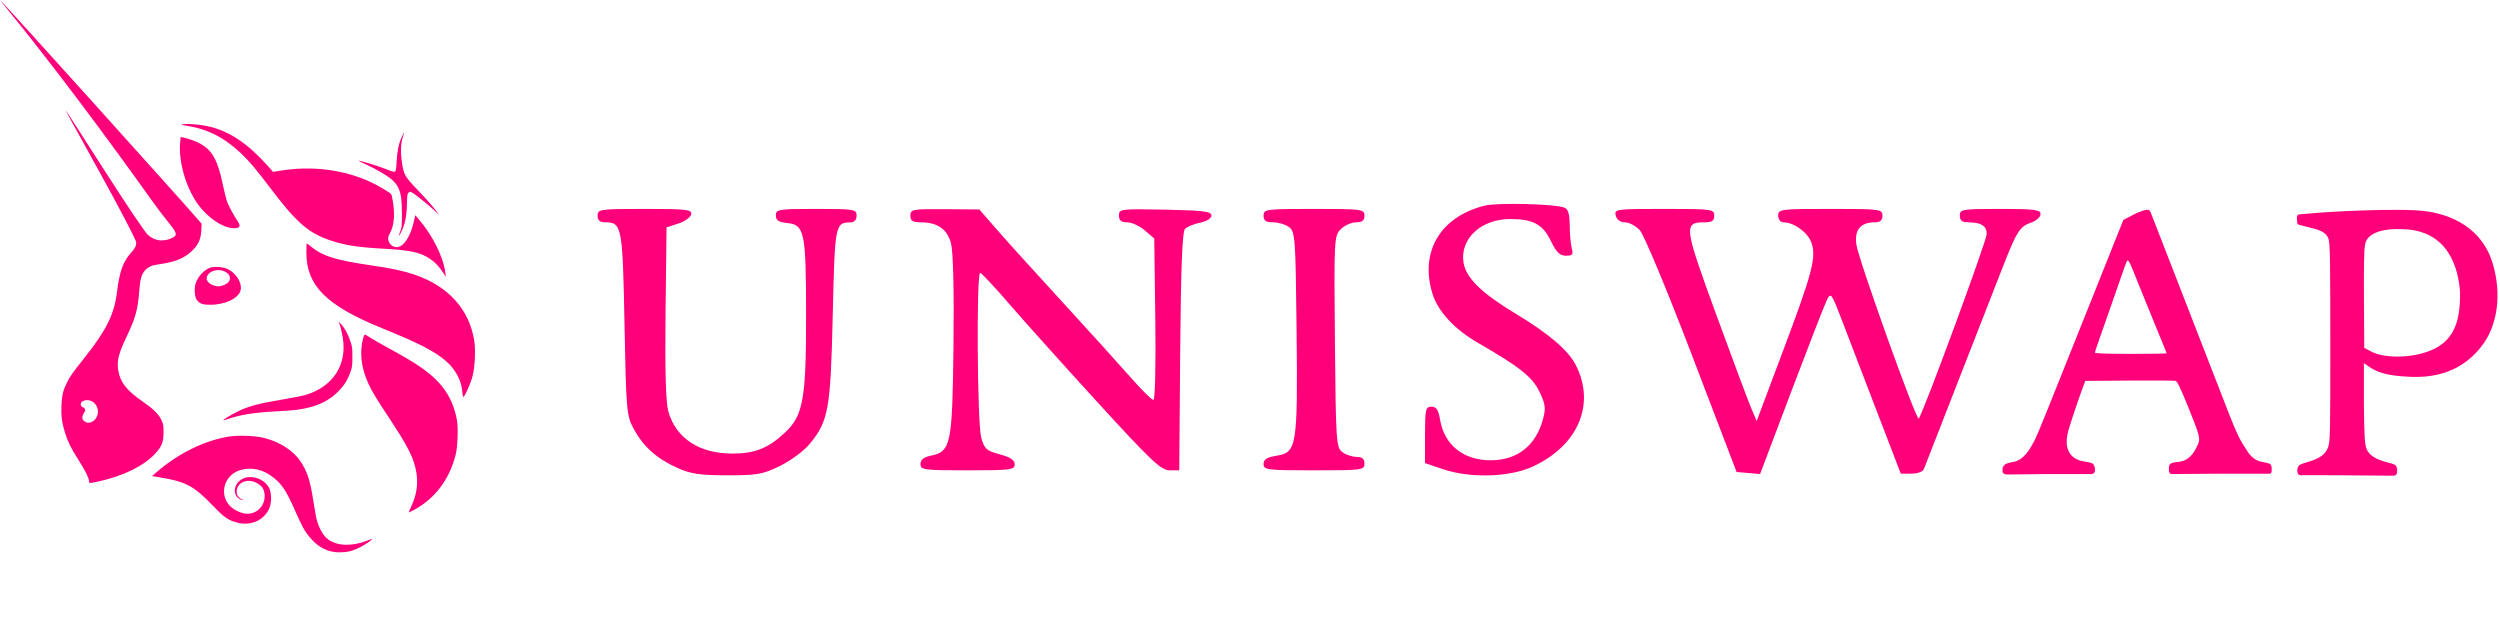
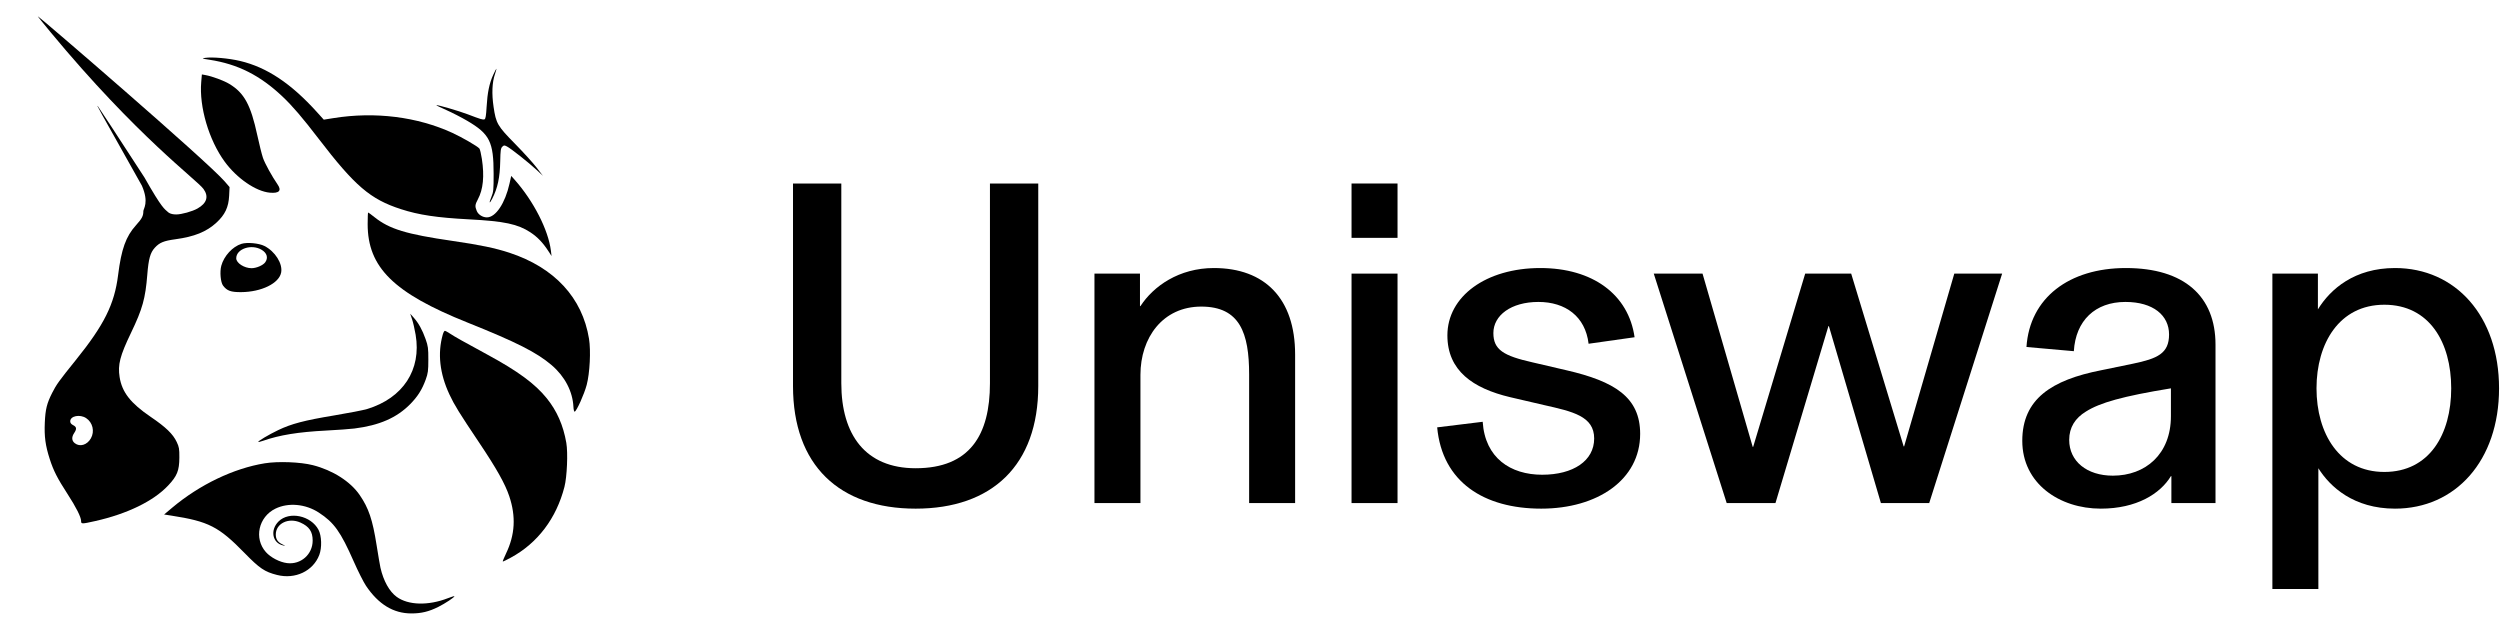
- <svg xmlns="http://www.w3.org/2000/svg" width="961" height="240" viewBox="0 0 961 240" fill="none">
-   <path fill-rule="evenodd" clip-rule="evenodd" d="M3.759 4.707C27.739 34.105 54.068 71.037 58.327 77.011C58.554 77.329 58.718 77.56 58.816 77.697C61.086 80.866 62.96 83.222 64.383 85.011L64.383 85.011L64.383 85.011C67.543 88.983 68.48 90.162 66.595 91.244C65.074 92.117 63.506 92.405 61.94 92.405C60.17 92.405 58.175 91.544 56.723 90.153C55.696 89.169 48.672 78.864 39.106 63.873C31.787 52.402 25.662 42.886 25.495 42.727C25.109 42.358 25.116 42.371 38.36 66.307C46.676 81.338 52.365 92.445 52.365 93.155C52.365 94.601 51.974 95.361 50.209 97.349C47.266 100.666 45.951 104.392 45.001 112.103C43.937 120.747 40.943 126.854 32.647 137.304C27.791 143.422 26.996 144.543 25.77 147.009C24.227 150.114 23.803 151.853 23.631 155.774C23.449 159.92 23.803 162.598 25.057 166.561C26.155 170.031 27.3 172.323 30.23 176.906C32.758 180.86 34.213 183.799 34.213 184.949C34.213 185.864 34.386 185.865 38.303 184.972C47.678 182.833 55.29 179.073 59.571 174.464C62.221 171.611 62.843 170.036 62.863 166.127C62.877 163.57 62.787 163.035 62.103 161.564C60.989 159.169 58.962 157.179 54.492 154.093C48.636 150.049 46.135 146.794 45.444 142.317C44.877 138.644 45.535 136.052 48.774 129.194C52.127 122.095 52.959 119.07 53.521 111.914C53.884 107.291 54.386 105.468 55.701 104.005C57.073 102.479 58.307 101.962 61.702 101.493C67.235 100.73 70.758 99.284 73.654 96.588C76.167 94.25 77.218 91.996 77.38 88.604L77.502 86.033L76.098 84.38C71.014 78.392 0.354 0 0.041 0C-0.026 0 1.647 2.118 3.759 4.707ZM37.068 160.465C38.217 158.408 37.606 155.765 35.683 154.473C33.866 153.253 31.044 153.828 31.044 155.418C31.044 155.903 31.31 156.256 31.908 156.568C32.916 157.092 32.99 157.681 32.197 158.885C31.393 160.105 31.458 161.177 32.379 161.905C33.864 163.08 35.967 162.434 37.068 160.465ZM71.669 48.325C69.401 47.969 69.305 47.927 70.373 47.762C72.418 47.444 77.249 47.877 80.577 48.676C88.348 50.542 95.419 55.322 102.967 63.81L104.972 66.066L107.841 65.6C119.926 63.638 132.22 65.197 142.503 69.995C145.332 71.315 149.792 73.943 150.349 74.618C150.526 74.833 150.853 76.219 151.073 77.697C151.837 82.811 151.455 86.73 149.906 89.658C149.064 91.251 149.017 91.756 149.583 93.12C150.035 94.208 151.296 95.013 152.545 95.011C155.1 95.008 157.85 90.835 159.125 85.03L159.631 82.724L160.634 83.871C166.134 90.166 170.455 98.751 171.197 104.861L171.39 106.454L170.466 105.006C168.874 102.514 167.276 100.817 165.228 99.449C161.538 96.982 157.635 96.143 147.301 95.593C137.967 95.096 132.685 94.29 127.447 92.565C118.534 89.63 114.042 85.721 103.455 71.692C98.753 65.461 95.847 62.013 92.956 59.236C86.387 52.928 79.932 49.619 71.669 48.325ZM152.454 62.238C152.689 58.062 153.25 55.308 154.377 52.793C154.823 51.797 155.241 50.982 155.305 50.982C155.37 50.982 155.176 51.717 154.874 52.615C154.055 55.056 153.92 58.395 154.485 62.279C155.201 67.208 155.609 67.919 160.766 73.243C163.185 75.741 165.999 78.89 167.019 80.243L168.874 82.701L167.019 80.944C164.751 78.795 159.535 74.605 158.383 74.006C157.61 73.604 157.495 73.611 157.019 74.09C156.58 74.531 156.487 75.195 156.426 78.331C156.331 83.218 155.672 86.356 154.08 89.492C153.219 91.189 153.083 90.827 153.862 88.912C154.444 87.482 154.503 86.853 154.499 82.122C154.49 72.615 153.372 70.33 146.819 66.415C145.16 65.423 142.424 63.992 140.741 63.236C139.059 62.479 137.722 61.82 137.77 61.771C137.956 61.584 144.347 63.468 146.919 64.468C150.745 65.954 151.376 66.147 151.841 65.968C152.152 65.847 152.303 64.931 152.454 62.238ZM69.238 54.939C68.621 62.279 71.47 72.097 76.075 78.501C79.645 83.465 85.179 87.323 89.264 87.695C91.939 87.939 92.743 87.093 91.533 85.308C89.853 82.83 87.786 79.014 87.239 77.38C86.9 76.365 86.162 73.367 85.599 70.718C83.678 61.673 81.79 58.15 77.429 55.475C75.839 54.5 72.445 53.224 70.477 52.861L69.429 52.668L69.238 54.939ZM146.869 126.161C125.348 117.409 117.768 109.812 117.768 96.994C117.768 95.107 117.833 93.564 117.911 93.564C117.99 93.564 118.822 94.186 119.761 94.948C124.125 98.483 129.012 99.993 142.541 101.986C150.501 103.16 154.981 104.107 159.114 105.492C172.249 109.892 180.376 118.821 182.314 130.984C182.877 134.518 182.547 141.145 181.634 144.638C180.913 147.397 178.713 152.369 178.13 152.56C177.968 152.613 177.809 151.987 177.768 151.135C177.547 146.568 175.262 142.122 171.425 138.791C167.062 135.004 161.2 131.99 146.869 126.161ZM130.721 125.198C131.023 126.107 131.491 128.176 131.76 129.797C133.484 140.159 128.099 148.531 117.624 151.775C116.515 152.118 112.147 152.982 107.917 153.693C99.354 155.133 95.533 156.153 91.694 158.021C88.971 159.346 85.674 161.33 85.87 161.527C85.933 161.591 86.555 161.441 87.251 161.194C92.093 159.477 97.481 158.588 105.667 158.158C108.916 157.988 112.611 157.716 113.879 157.555C121.172 156.627 126.227 154.389 130.158 150.348C132.345 148.099 133.649 146.004 134.7 143.05C135.366 141.176 135.456 140.48 135.461 137.16C135.467 133.777 135.386 133.158 134.664 131.077C133.719 128.349 132.604 126.302 131.192 124.701L130.172 123.545L130.721 125.198ZM141.626 147.494C138.766 141.285 138.11 135.291 139.676 129.701C139.844 129.103 140.113 128.614 140.276 128.614C140.438 128.614 141.112 128.983 141.775 129.433C143.092 130.329 145.735 131.838 152.775 135.715C161.561 140.553 166.57 144.299 169.976 148.58C172.959 152.328 174.805 156.597 175.693 161.803C176.197 164.752 175.902 171.848 175.153 174.817C172.791 184.18 167.301 191.534 159.471 195.826C158.324 196.454 157.294 196.97 157.182 196.973C157.071 196.975 157.489 195.902 158.111 194.587C160.745 189.025 161.045 183.615 159.054 177.594C157.834 173.907 155.348 169.408 150.328 161.804C144.492 152.964 143.061 150.611 141.626 147.494ZM87.766 167.858C78.715 169.343 68.778 174.181 60.792 180.992L58.415 183.02L60.504 183.35C71.408 185.069 74.344 186.594 81.908 194.464C86.26 198.992 87.73 200 91.341 200.931C96.643 202.298 101.87 199.786 103.663 195.008C104.464 192.873 104.357 189.338 103.438 187.563C101.252 183.336 94.883 181.97 91.804 185.066C89.238 187.645 89.986 191.53 93.176 192.198C93.907 192.352 93.886 192.319 92.99 191.91C91.594 191.272 90.987 190.388 90.98 188.981C90.962 185.682 94.699 183.83 98.176 185.414C100.722 186.575 101.733 188.091 101.733 190.749C101.733 194.842 98.284 197.926 94.271 197.422C92.125 197.152 89.502 195.766 88.095 194.16C84.555 190.117 85.934 183.737 90.876 181.289C94.639 179.426 99.641 179.885 103.519 182.45C107.975 185.398 109.87 188.092 113.708 196.934C114.958 199.813 116.566 203.054 117.281 204.136C120.917 209.633 125.273 212.329 130.52 212.329C133.414 212.329 135.591 211.795 138.33 210.414C140.365 209.387 143.25 207.436 143.042 207.227C142.983 207.168 142.139 207.433 141.166 207.816C135.437 210.073 129.613 209.918 126.231 207.417C124.101 205.843 122.383 202.707 121.5 198.785C121.347 198.106 120.843 195.108 120.379 192.122C119.203 184.554 118.074 181.152 115.441 177.248C112.747 173.254 107.568 169.902 101.778 168.405C98.166 167.471 91.667 167.217 87.766 167.858ZM75.09 109.345C75.871 106.429 78.396 103.648 80.994 102.842C82.646 102.33 86.06 102.657 87.666 103.481C90.777 105.079 93.035 108.718 92.545 111.345C91.947 114.548 86.805 117.111 80.889 117.153C77.867 117.174 76.751 116.764 75.598 115.208C74.883 114.244 74.613 111.124 75.09 109.345ZM86.871 104.623C88.423 105.58 88.822 106.995 87.91 108.304C87.281 109.206 85.336 110.063 83.914 110.063C81.778 110.063 79.448 108.531 79.448 107.128C79.448 104.309 83.916 102.8 86.871 104.623ZM550.571 112.695C545.745 96.642 553.704 83.327 570.686 79.049C575.556 77.821 597.609 78.375 601.387 79.82C602.775 80.35 603.379 82.383 603.392 86.561C603.401 89.852 603.76 93.848 604.188 95.442C604.838 97.858 604.458 98.333 601.909 98.294C599.603 98.258 598.209 96.907 596.262 92.819C593.153 86.289 589.388 84.213 580.615 84.188C569.415 84.156 561.22 91.697 562.554 100.808C563.423 106.737 569.347 112.571 582.641 120.591C595.29 128.22 602.673 134.494 605.614 140.115C613.48 155.143 606.763 171.225 589.238 179.328C580.242 183.487 565.165 183.917 554.565 180.317L547.777 178.011V167.165C547.777 157.342 548.011 156.317 550.25 156.317C552.123 156.317 552.932 157.555 553.589 161.433C555.225 171.076 562.553 176.93 572.99 176.93C583.214 176.93 590.361 171.344 593.099 161.215C594.265 156.9 594.064 155.309 591.751 150.549C588.979 144.842 584.206 141.055 567.995 131.703C559 126.513 552.639 119.574 550.571 112.695ZM232.791 85.457C230.579 85.457 229.716 84.734 229.716 82.88C229.716 80.426 230.579 80.304 247.912 80.304C264 80.304 266.059 80.546 265.69 82.392C265.459 83.541 263.236 85.135 260.747 85.935L256.221 87.389L255.835 120.243C255.576 142.165 255.94 154.811 256.927 158.249C259.862 168.474 268.815 174.354 281.447 174.354C290.241 174.354 295.378 172.298 301.832 166.192C308.774 159.628 309.881 153.391 309.859 120.975C309.838 89 309.281 86.361 302.414 85.698C299.289 85.395 298.242 84.667 298.242 82.799C298.242 80.47 299.273 80.304 313.757 80.304C328.41 80.304 329.272 80.447 329.272 82.88C329.272 84.468 328.403 85.465 327.009 85.476C321.021 85.529 320.911 86.099 320.105 121.16C319.269 157.57 318.488 161.881 311.109 170.8C308.981 173.373 303.906 177.109 299.832 179.103C293.193 182.352 291.081 182.725 279.494 182.704C268.813 182.682 265.441 182.166 260.1 179.735C252.304 176.186 247.234 171.593 243.496 164.691C240.887 159.873 240.664 157.266 240.06 124.623C239.368 87.258 239.033 85.457 232.791 85.457ZM353.777 85.457C350.821 85.457 349.959 84.875 349.959 82.88C349.959 80.465 350.785 80.31 363.211 80.409L376.464 80.515L382.805 87.817C386.29 91.833 397.654 104.396 408.055 115.733C418.457 127.071 430.399 140.26 434.592 145.043C438.786 149.827 442.733 153.74 443.364 153.74C444.012 153.74 444.335 140.228 444.104 122.706L443.696 91.672L440.068 88.565C438.073 86.855 435.02 85.457 433.281 85.457C430.968 85.457 430.121 84.756 430.121 82.844C430.121 80.328 430.781 80.244 447.898 80.59C462.453 80.883 465.676 81.289 465.676 82.828C465.676 83.924 463.876 85.075 461.354 85.588C458.978 86.073 456.359 87.14 455.536 87.959C454.474 89.017 453.933 102.693 453.67 135.122L453.299 180.795H449.552C446.326 180.795 442.486 177.165 421.956 154.706C408.839 140.356 393.528 123.302 387.932 116.808C382.335 110.313 377.32 104.95 376.787 104.891C375.286 104.723 375.649 162.749 377.184 168.257C378.381 172.549 379.204 173.288 384.289 174.644C388.384 175.735 390.04 176.842 390.04 178.486C390.04 180.597 388.479 180.795 371.939 180.795C355.102 180.795 353.838 180.627 353.838 178.38C353.838 176.735 355.056 175.722 357.658 175.203C365.553 173.63 366.077 171.133 366.52 132.963C366.768 111.585 366.404 96.627 365.557 93.495C364.069 87.987 360.361 85.457 353.777 85.457ZM489.349 85.457C486.579 85.457 485.717 84.845 485.717 82.88C485.717 80.418 486.579 80.304 505.111 80.304C523.642 80.304 524.505 80.418 524.505 82.88C524.505 84.77 523.642 85.457 521.272 85.457C519.495 85.457 516.853 86.64 515.402 88.085C512.841 90.638 512.775 91.907 513.14 131.351C513.495 169.856 513.647 172.084 516.024 173.815C517.405 174.82 519.877 175.642 521.519 175.642C523.642 175.642 524.505 176.385 524.505 178.219C524.505 180.681 523.642 180.795 505.111 180.795C487.02 180.795 485.717 180.633 485.717 178.384C485.717 176.57 486.986 175.769 490.839 175.155C498.49 173.936 498.881 171.44 498.404 126.901C498.023 91.233 497.859 89.009 495.49 87.284C494.109 86.279 491.346 85.457 489.349 85.457ZM624.632 85.457C622.863 85.457 621.518 84.477 621.099 82.88C620.447 80.389 621.061 80.304 639.697 80.304C658.107 80.304 658.969 80.418 658.969 82.88C658.969 84.861 658.107 85.457 655.248 85.457C647.109 85.457 647.292 86.931 659.611 120.624C665.88 137.775 671.969 154.067 673.139 156.828L675.266 161.849L685.141 135.57C696.766 104.637 698.276 98.916 696.302 93.275C694.926 89.343 689.576 85.457 685.539 85.457C684.398 85.457 683.535 84.349 683.535 82.88C683.535 80.414 684.398 80.304 703.576 80.304C722.754 80.304 723.616 80.414 723.616 82.88C723.616 84.714 722.754 85.457 720.631 85.457C715.195 85.457 712.798 88.346 713.579 93.958C714.383 99.735 736.62 161.824 737.553 160.895C739.07 159.384 763.697 92.544 763.697 89.939C763.697 86.818 761.505 85.457 756.48 85.457C754.216 85.457 753.353 84.747 753.353 82.88C753.353 80.447 754.216 80.304 768.869 80.304C782.029 80.304 784.384 80.608 784.384 82.303C784.384 83.403 782.772 84.863 780.801 85.547C776.369 87.087 775.256 88.844 769.696 103.079C767.255 109.33 759.614 128.894 752.715 146.552C745.817 164.212 739.876 179.431 739.514 180.372C739.151 181.314 737.013 182.084 734.761 182.084H730.669L721.382 157.927C716.273 144.642 710.238 128.902 707.972 122.95C704.086 112.751 703.76 112.308 702.298 115.219C701.445 116.92 695.309 132.688 688.66 150.26L676.574 182.21L672.063 181.825L667.552 181.44L650.347 136.448C640.735 111.311 631.896 90.131 630.316 88.456C628.76 86.806 626.203 85.457 624.632 85.457ZM883.156 86.003C882.94 85.514 882.941 83.755 882.941 83.755C882.941 83.755 882.892 83.121 883.158 82.782C883.423 82.445 883.517 82.436 884.468 82.346L884.477 82.345C887.968 82.013 894.972 81.454 900.817 81.199C901.352 81.176 901.947 81.149 902.594 81.119L902.607 81.119L902.615 81.118L902.62 81.118C909.053 80.826 920.564 80.436 928.476 80.831C943.656 81.59 954.453 88.927 958.132 101.053C961.812 113.178 959.866 124.56 954.851 131.805C949.835 139.05 941.402 145.288 927.384 144.882C915.812 144.547 912.715 142.38 910.241 140.649C909.718 140.283 909.223 139.936 908.682 139.631V155.094C908.804 165.64 908.892 170.705 909.709 172.58C910.809 175.104 913.296 176.659 918.142 177.851C918.142 177.851 920.334 178.365 920.9 178.913C921.465 179.461 921.465 180.678 921.465 180.678C921.465 180.678 921.581 181.816 921.127 182.396C920.672 182.976 919.795 182.86 919.795 182.86L898.335 182.687L885.396 182.653C885.396 182.653 884.038 182.913 883.529 182.367C883.02 181.82 883.067 180.681 883.067 180.681C883.067 180.681 883.179 179.454 883.773 178.905C884.367 178.355 886.576 177.741 886.576 177.741C891.566 176.34 893.73 174.858 894.861 172.066C895.772 169.815 895.778 165.641 895.769 131.578C895.76 99.275 895.713 93.249 894.972 91.516C893.876 88.951 891.131 88.271 887.223 87.303L887.221 87.303C886.447 87.111 885.626 86.908 884.764 86.677C884.764 86.677 883.373 86.493 883.156 86.003ZM945.642 112.362C945.642 117.659 945.549 125.952 939.91 131.253C934.271 136.554 923.168 138.005 915.631 136.529C913.255 136.064 911.897 135.347 910.85 134.794L910.745 134.739L908.816 133.723L908.704 115.112C908.634 103.451 908.756 95.854 909.031 94.767C909.282 88.619 918.351 87.854 922.783 88.082C941.742 88.082 945.089 104.056 945.642 112.362ZM823.621 81.025C823.621 81.025 822.695 81.381 821.291 81.913L816.229 84.528L812.583 93.628C810.579 98.634 806.911 107.822 804.434 114.047C799.922 125.385 796.942 132.834 793.806 140.609C792.884 142.896 790.099 149.86 787.617 156.085C785.136 162.309 782.656 168.233 782.106 169.249C782.014 169.418 781.917 169.6 781.815 169.792C780.428 172.4 778.017 176.93 773.76 177.615C773.76 177.615 771.42 177.845 770.553 178.701C769.686 179.558 769.77 180.258 769.77 180.258V181.337C769.77 181.337 769.849 181.86 770.34 182.12C770.831 182.381 771.496 182.396 771.496 182.396L787.067 182.219H803.161C803.161 182.219 804.299 182.352 804.738 181.988C805.177 181.624 805.298 181.084 805.298 181.084V179.948C805.298 179.948 805.074 178.716 804.437 178.235C803.8 177.755 801.411 177.426 801.411 177.426C794.968 176.579 793.859 171.706 794.654 167.324C795.045 165.171 797.634 157.207 800.55 149.189L801.559 146.418L818.422 146.289C827.697 146.218 835.705 146.266 836.217 146.396C836.949 146.581 837.974 148.662 840.983 156.074C845.542 167.304 845.906 168.672 844.897 170.773C844.835 170.901 844.77 171.042 844.699 171.194C843.752 173.226 841.913 177.174 837.279 177.576C837.279 177.576 834.821 177.661 834.209 178.396C833.598 179.132 833.73 179.978 833.73 179.978V181.102C833.73 181.102 833.894 181.761 834.209 182.022C834.525 182.283 835.059 182.217 835.059 182.217L850.366 182.107L871.883 182.106C871.883 182.106 872.727 182.196 872.957 181.872C873.186 181.547 873.234 181.165 873.234 181.165V179.672C873.234 179.672 873.14 178.878 872.726 178.44C872.313 178.003 869.522 177.541 869.522 177.541C865.958 176.966 864.183 174.024 862.861 171.833C862.524 171.274 862.216 170.764 861.916 170.355C861.303 169.52 859.115 164.944 857.401 160.543C855.688 156.142 851.822 146.2 848.811 138.451C845.799 130.702 841.596 119.892 839.471 114.43C837.346 108.967 833.308 98.573 830.497 91.332C830.036 90.143 829.622 89.076 829.252 88.12L829.251 88.116C827.366 83.253 826.606 81.291 826.397 81.025C825.72 80.163 823.621 81.025 823.621 81.025ZM822.619 110.616C821.94 108.965 820.744 106.003 819.963 104.034C818.543 100.455 818.004 99.631 817.564 100.37C817.436 100.586 816.542 103.032 815.578 105.806C809.338 123.766 806.512 131.853 805.945 133.377C805.589 134.335 805.298 135.322 805.298 135.571C805.298 135.857 810.374 136.024 819.07 136.024C826.644 136.024 832.841 135.93 832.841 135.815C832.841 135.7 832.166 133.986 831.34 132.004C830.514 130.022 828.492 125.075 826.847 121.01C825.202 116.945 823.299 112.268 822.619 110.616Z" fill="#FF007A" />
+ <svg xmlns="http://www.w3.org/2000/svg" width="1001" height="251" viewBox="0 0 1001 251" fill="none">
+   <path d="M83.907 23.932C80.792 23.452 80.661 23.395 82.126 23.171C84.936 22.742 91.569 23.327 96.139 24.408C106.811 26.93 116.521 33.39 126.885 44.864L129.639 47.913L133.578 47.283C150.173 44.631 167.055 46.739 181.176 53.224C185.06 55.009 191.185 58.56 191.95 59.473C192.194 59.764 192.641 61.637 192.945 63.635C193.993 70.547 193.468 75.846 191.342 79.803C190.185 81.957 190.12 82.639 190.898 84.482C191.519 85.953 193.251 87.041 194.965 87.039C198.474 87.034 202.251 81.394 204.001 73.547L204.696 70.43L206.073 71.981C213.627 80.489 219.559 92.094 220.579 100.353L220.844 102.507L219.574 100.549C217.389 97.18 215.194 94.887 212.382 93.037C207.314 89.703 201.956 88.568 187.764 87.825C174.947 87.153 167.693 86.065 160.5 83.733C148.262 79.766 142.093 74.482 127.556 55.518C121.099 47.095 117.108 42.435 113.138 38.682C104.117 30.154 95.253 25.682 83.907 23.932Z" fill="black" />
+   <path d="M194.841 42.739C195.163 37.094 195.933 33.372 197.481 29.972C198.094 28.626 198.668 27.524 198.756 27.524C198.845 27.524 198.578 28.518 198.164 29.732C197.039 33.031 196.854 37.544 197.629 42.795C198.613 49.457 199.173 50.419 206.255 57.615C209.577 60.991 213.441 65.248 214.841 67.076L217.388 70.4L214.841 68.024C211.727 65.12 204.564 59.455 202.982 58.645C201.921 58.102 201.763 58.112 201.109 58.759C200.506 59.356 200.379 60.253 200.295 64.492C200.165 71.098 199.259 75.339 197.073 79.579C195.891 81.872 195.705 81.383 196.774 78.794C197.573 76.862 197.654 76.012 197.648 69.616C197.636 56.766 196.102 53.677 187.103 48.385C184.824 47.044 181.068 45.11 178.757 44.088C176.446 43.065 174.61 42.174 174.677 42.108C174.932 41.855 183.707 44.402 187.239 45.753C192.493 47.762 193.36 48.023 193.999 47.78C194.426 47.618 194.633 46.379 194.841 42.739Z" fill="black" />
+   <path d="M89.957 64.722C83.634 56.066 79.721 42.794 80.568 32.873L80.83 29.803L82.27 30.064C84.973 30.554 89.633 32.279 91.816 33.597C97.805 37.214 100.397 41.975 103.035 54.201C103.808 57.782 104.822 61.835 105.288 63.207C106.039 65.415 108.877 70.573 111.184 73.924C112.845 76.336 111.741 77.48 108.068 77.15C102.458 76.646 94.86 71.432 89.957 64.722Z" fill="black" />
+   <path d="M187.171 129.145C157.619 117.314 147.21 107.045 147.21 89.719C147.21 87.169 147.299 85.083 147.406 85.083C147.514 85.083 148.657 85.924 149.947 86.953C155.94 91.732 162.65 93.773 181.227 96.468C192.159 98.053 198.311 99.334 203.986 101.205C222.023 107.153 233.183 119.223 235.844 135.663C236.617 140.44 236.164 149.398 234.91 154.12C233.92 157.849 230.9 164.571 230.099 164.828C229.877 164.9 229.659 164.053 229.602 162.902C229.298 156.729 226.16 150.719 220.891 146.217C214.9 141.098 206.851 137.023 187.171 129.145Z" fill="black" />
+   <path d="M166.424 134.059C166.054 131.869 165.412 129.071 164.997 127.842L164.243 125.608L165.644 127.172C167.582 129.334 169.114 132.102 170.412 135.789C171.402 138.603 171.514 139.439 171.506 144.011C171.499 148.5 171.375 149.441 170.46 151.974C169.018 155.967 167.227 158.799 164.223 161.838C158.825 167.301 151.885 170.325 141.869 171.58C140.128 171.798 135.054 172.165 130.593 172.395C119.351 172.977 111.952 174.178 105.304 176.499C104.348 176.833 103.495 177.036 103.408 176.95C103.139 176.683 107.666 174 111.404 172.21C116.676 169.685 121.924 168.307 133.683 166.36C139.491 165.398 145.489 164.231 147.013 163.767C161.397 159.382 168.791 148.066 166.424 134.059Z" fill="black" />
+   <path d="M179.971 157.98C176.045 149.588 175.143 141.485 177.294 133.929C177.525 133.122 177.894 132.461 178.117 132.461C178.34 132.461 179.266 132.959 180.176 133.567C181.985 134.778 185.614 136.818 195.282 142.059C207.346 148.598 214.224 153.662 218.901 159.448C222.998 164.515 225.533 170.285 226.753 177.322C227.444 181.308 227.039 190.899 226.01 194.913C222.767 207.569 215.228 217.51 204.476 223.311C202.901 224.161 201.486 224.858 201.333 224.862C201.18 224.865 201.754 223.414 202.609 221.637C206.226 214.119 206.638 206.806 203.903 198.667C202.229 193.683 198.815 187.602 191.922 177.324C183.908 165.375 181.943 162.194 179.971 157.98Z" fill="black" />
+   <path d="M68.971 203.261C79.937 194.054 93.582 187.514 106.012 185.506C111.368 184.641 120.292 184.984 125.252 186.247C133.203 188.27 140.316 192.801 144.014 198.2C147.63 203.477 149.18 208.075 150.795 218.305C151.432 222.341 152.125 226.393 152.334 227.311C153.547 232.613 155.907 236.851 158.831 238.979C163.476 242.359 171.473 242.57 179.341 239.518C180.676 239 181.835 238.642 181.917 238.723C182.202 239.005 178.24 241.642 175.445 243.03C171.685 244.897 168.695 245.619 164.721 245.619C157.515 245.619 151.533 241.975 146.541 234.543C145.559 233.081 143.351 228.7 141.635 224.809C136.365 212.857 133.762 209.216 127.643 205.231C122.317 201.764 115.449 201.143 110.282 203.662C103.495 206.97 101.602 215.594 106.463 221.059C108.395 223.231 111.997 225.104 114.943 225.468C120.455 226.15 125.191 221.981 125.191 216.449C125.191 212.857 123.802 210.806 120.306 209.238C115.532 207.096 110.399 209.6 110.424 214.059C110.435 215.961 111.267 217.155 113.185 218.018C114.415 218.571 114.443 218.615 113.44 218.408C109.059 217.505 108.033 212.254 111.556 208.767C115.785 204.582 124.53 206.429 127.533 212.142C128.794 214.541 128.941 219.32 127.841 222.205C125.379 228.664 118.201 232.06 110.92 230.212C105.962 228.954 103.944 227.591 97.967 221.47C87.581 210.832 83.548 208.771 68.575 206.447L65.706 206.002L68.971 203.261Z" fill="black" />
+   <path fill-rule="evenodd" clip-rule="evenodd" d="M20.238 12.873C54.923 54.729 78.812 71.998 81.467 75.646C83.658 78.659 82.834 81.367 79.078 83.49C76.99 84.67 72.697 85.866 70.547 85.866C68.116 85.866 67.281 84.933 67.281 84.933C65.872 83.604 65.078 83.837 57.839 71.06C47.788 55.555 39.378 42.692 39.148 42.477C38.618 41.979 38.627 41.996 56.814 74.351C59.752 81.094 57.398 83.57 57.398 84.53C57.398 86.484 56.862 87.511 54.438 90.2C50.397 94.682 48.591 99.719 47.287 110.142C45.825 121.827 41.714 130.081 30.322 144.207C23.653 152.476 22.562 153.992 20.879 157.325C18.76 161.522 18.177 163.873 17.941 169.173C17.691 174.776 18.177 178.396 19.899 183.754C21.406 188.444 22.98 191.542 27.003 197.736C30.474 203.082 32.473 207.055 32.473 208.609C32.473 209.846 32.71 209.847 38.089 208.64C50.962 205.749 61.416 200.666 67.294 194.436C70.933 190.58 71.787 188.451 71.815 183.167C71.833 179.71 71.711 178.987 70.771 176.999C69.241 173.762 66.457 171.072 60.32 166.9C52.278 161.434 48.843 157.034 47.895 150.983C47.116 146.017 48.019 142.514 52.468 133.244C57.072 123.648 58.214 119.559 58.985 109.887C59.484 103.638 60.174 101.174 61.98 99.195C63.863 97.133 65.559 96.434 70.219 95.801C77.818 94.769 82.656 92.814 86.633 89.171C90.083 86.01 91.527 82.964 91.749 78.379L91.917 74.903L89.989 72.668C83.007 64.574 15.562 6.51 15.132 6.51C15.04 6.51 17.338 9.373 20.238 12.873ZM36.392 175.513C37.971 172.734 37.132 169.16 34.491 167.415C31.996 165.765 28.121 166.542 28.121 168.691C28.121 169.347 28.485 169.825 29.308 170.245C30.692 170.954 30.792 171.75 29.703 173.378C28.6 175.026 28.689 176.476 29.954 177.461C31.994 179.048 34.88 178.175 36.392 175.513Z" fill="black" />
+   <path fill-rule="evenodd" clip-rule="evenodd" d="M96.712 97.624C93.145 98.713 89.677 102.472 88.604 106.414C87.949 108.818 88.321 113.036 89.302 114.339C90.886 116.443 92.418 116.997 96.568 116.968C104.691 116.912 111.753 113.448 112.574 109.117C113.247 105.567 110.145 100.648 105.873 98.488C103.669 97.374 98.98 96.932 96.712 97.624ZM106.208 105.007C107.461 103.237 106.913 101.325 104.782 100.031C100.725 97.568 94.589 99.606 94.589 103.417C94.589 105.314 97.789 107.384 100.722 107.384C102.674 107.384 105.345 106.227 106.208 105.007Z" fill="black" />
+   <path d="M909.862 235.836V109.553H928.088V123.874C933.11 115.691 942.781 107.321 958.961 107.321C983.139 107.321 1000.62 126.478 1000.62 155.491C1000.62 184.504 983.139 203.661 958.961 203.661C942.409 203.661 932.924 194.919 928.274 187.48V235.836H909.862ZM954.684 188.968C972.724 188.968 981.465 173.903 981.465 155.491C981.465 137.079 972.724 122.014 954.684 122.014C936.643 122.014 927.53 137.451 927.53 155.491C927.53 173.531 936.643 188.968 954.684 188.968Z" fill="black" />
+   <path d="M841.153 203.661C824.6 203.661 809.721 193.617 809.721 176.507C809.721 159.769 821.438 152.143 841.339 148.238L853.985 145.634C863.843 143.588 868.492 141.542 868.492 133.917C868.492 126.292 862.169 120.898 851.01 120.898C838.921 120.898 831.109 128.337 830.366 140.612L811.395 138.938C812.697 119.224 828.506 107.321 851.196 107.321C874.63 107.321 887.09 118.666 887.09 138.009V201.429H869.422V190.642H869.236C864.958 197.709 855.473 203.661 841.153 203.661ZM845.988 190.456C859.007 190.456 869.236 181.901 869.236 166.65V155.491C849.894 158.653 840.781 161.256 835.201 164.79C830.924 167.394 828.506 171.113 828.506 176.135C828.506 184.69 835.573 190.456 845.988 190.456Z" fill="black" />
+   <path d="M691.368 201.431L662.168 109.556H681.697L701.783 178.927H701.969L722.799 109.556H741.211L762.227 178.741H762.413L782.499 109.556H801.656L772.456 201.431H753.114L732.284 130.572H732.098L710.896 201.431H691.368Z" fill="black" />
+   <path d="M617.104 203.661C594.228 203.661 577.489 193.06 575.443 171.113L593.67 168.882C594.6 183.388 604.829 190.084 617.476 190.084C629.937 190.084 638.306 184.504 638.306 175.577C638.306 166.65 629.751 164.79 618.22 162.186L604.643 159.025C589.764 155.491 579.535 148.424 579.535 134.289C579.535 118.666 594.972 107.321 616.732 107.321C637.748 107.321 652.069 117.922 654.486 135.033L636.074 137.637C634.772 126.664 626.775 120.898 615.988 120.898C605.015 120.898 597.947 126.292 597.947 133.359C597.947 140.054 602.039 142.472 613.57 145.076L627.147 148.238C646.489 152.701 656.718 159.025 656.718 173.717C656.718 192.13 639.608 203.661 617.104 203.661Z" fill="black" />
+   <path d="M541.157 201.431V109.555H559.57V201.431H541.157ZM541.157 95.235V73.475H559.57V95.235H541.157Z" fill="black" />
+   <path d="M438.22 201.429V109.553H456.446V122.572H456.632C461.84 114.575 472.069 107.321 486.018 107.321C506.476 107.321 518.565 119.596 518.565 141.914V201.429H500.152V149.911C500.152 133.359 496.433 122.758 480.996 122.758C465.559 122.758 456.632 135.219 456.632 150.097V201.429H438.22Z" fill="black" />
+   <path d="M366.618 203.663C336.117 203.663 317.518 186.366 317.518 154.563V73.475H336.861V153.447C336.861 174.091 346.532 187.482 366.618 187.482C388.378 187.482 396.375 174.091 396.375 153.447V73.475H415.718V154.563C415.718 186.366 397.119 203.663 366.618 203.663Z" fill="black" />
</svg>
